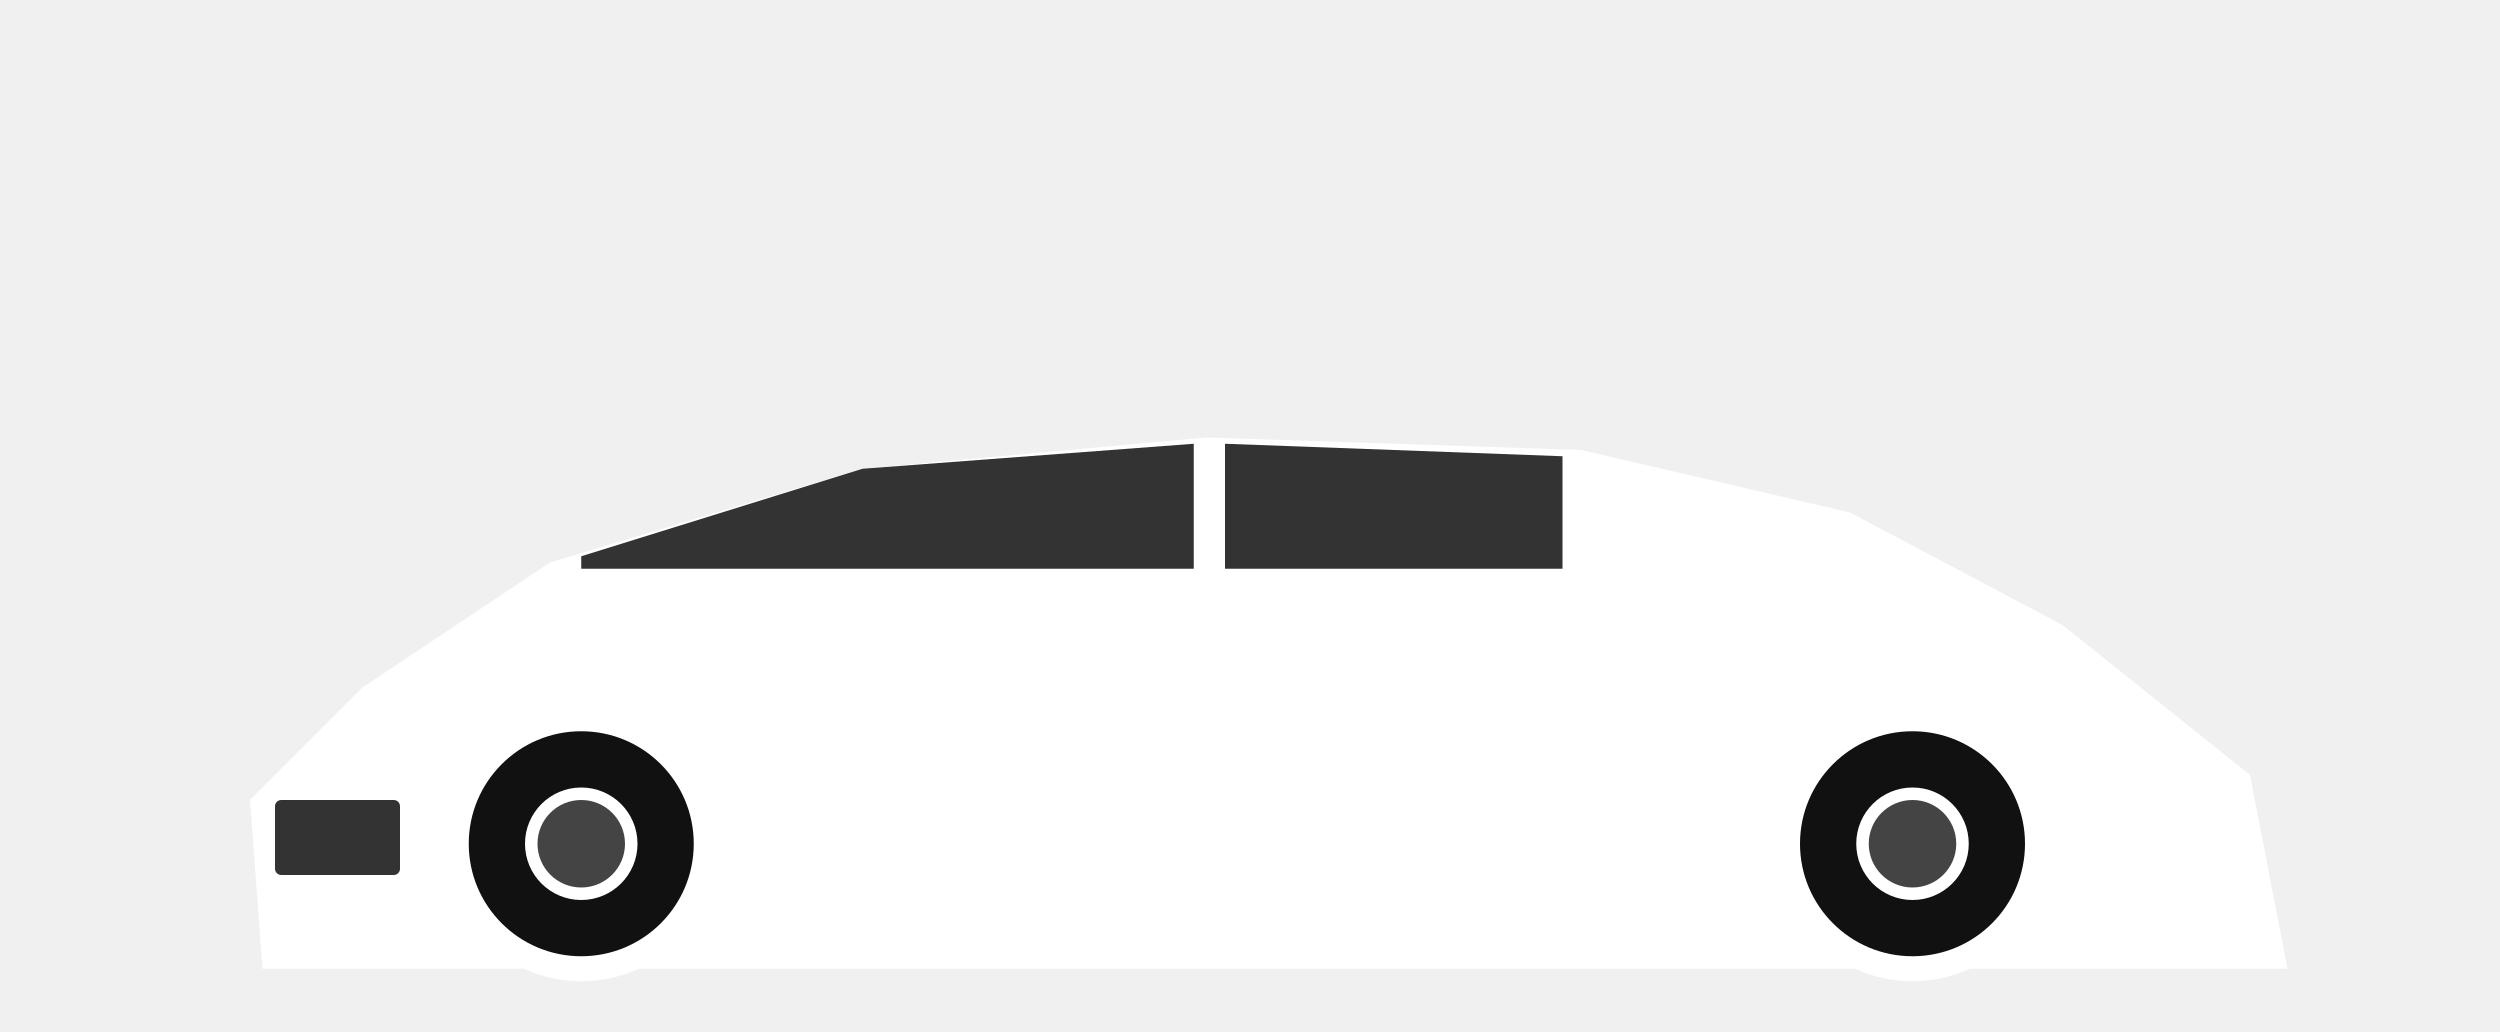
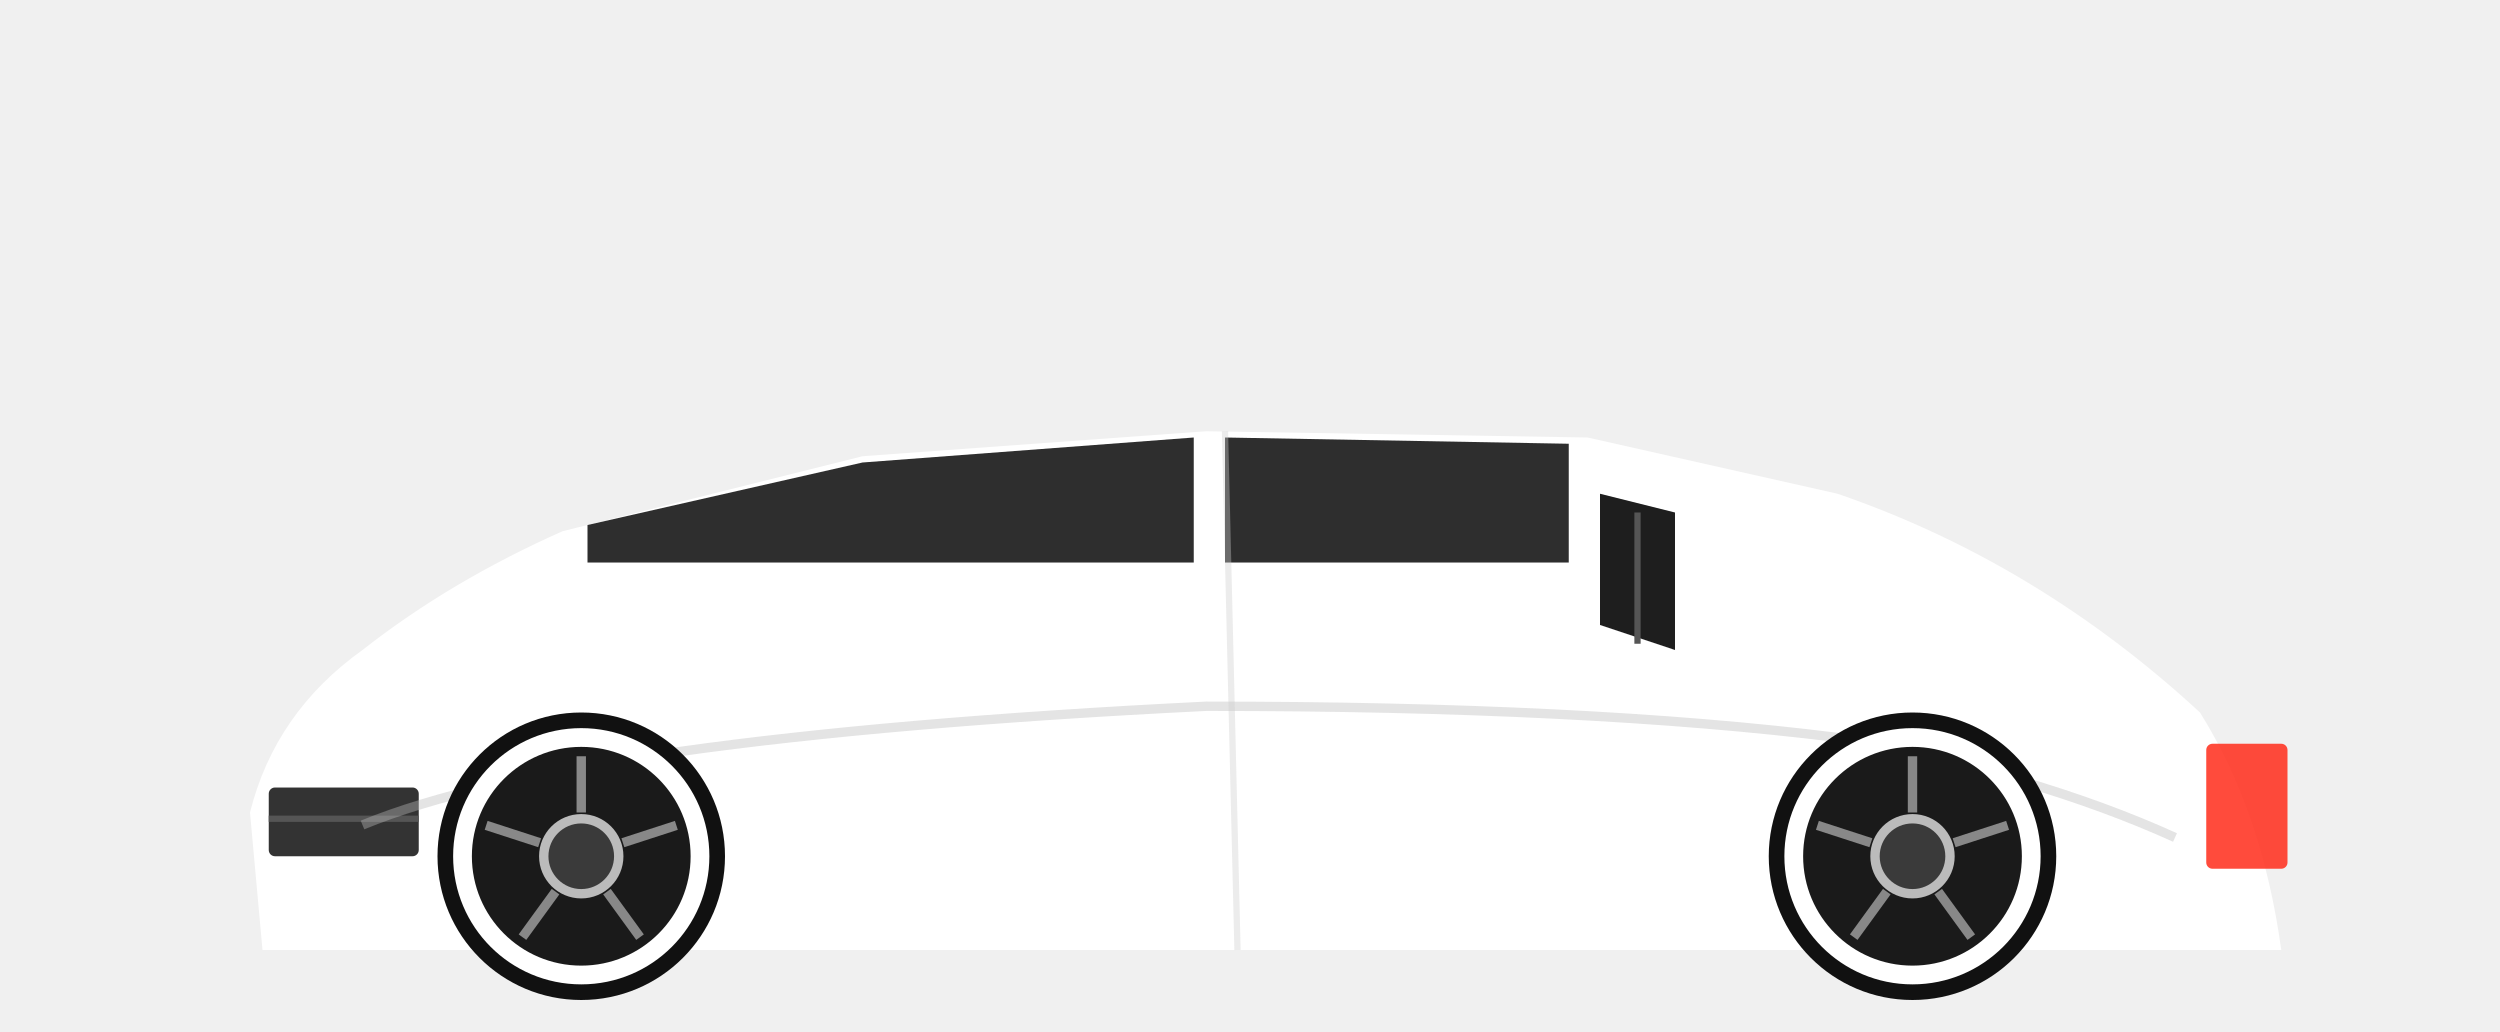
<svg xmlns="http://www.w3.org/2000/svg" viewBox="0 0 400 165">
-   <path d="M42,155 L40,128 L58,110 L88,90 L138,75 L193,70 L253,72 L296,82 L330,100 L360,124 L366,155 Z" fill="white" />
-   <polygon points="93,89 138,75 191,71 191,91 93,91" fill="#333" />
-   <polygon points="196,71 250,73 250,91 196,91" fill="#333" />
-   <rect x="44" y="128" width="20" height="12" rx="1" fill="#333" />
-   <circle cx="93" cy="135" r="20" fill="#111" stroke="white" stroke-width="4" />
-   <circle cx="306" cy="135" r="20" fill="#111" stroke="white" stroke-width="4" />
-   <circle cx="93" cy="135" r="8" fill="#444" stroke="white" stroke-width="2" />
-   <circle cx="306" cy="135" r="8" fill="#444" stroke="white" stroke-width="2" />
+   <path d="M 42,152 L 40,130 Q 44,114 58,104 Q 72,93 90,85 L 138,73 L 193,69 L 254,70 L 294,79 Q 326,90 352,114 Q 362,130 365,152 Z" fill="white" />
+   <polygon points="94,84 138,74 191,70 191,90 138,90 94,90" fill="#2e2e2e" />
+   <polygon points="196,70 251,71 251,90 196,90" fill="#2e2e2e" />
+   <rect x="43" y="126" width="24" height="11" rx="1" fill="#333" />
+   <line x1="43" y1="131" x2="67" y2="131" stroke="#555" stroke-width="1" />
+   <rect x="353" y="119" width="13" height="20" rx="1" fill="#ff3322" opacity="0.88" />
+   <polygon points="256,79 268,82 268,104 256,100" fill="#1e1e1e" />
+   <line x1="262" y1="82" x2="262" y2="103" stroke="#555" stroke-width="1" />
+   <path d="M 58,132 Q 92,118 193,113 Q 254,113 294,118 Q 326,124 348,134" stroke="#bbb" stroke-width="1.5" fill="none" opacity="0.4" />
+   <line x1="196" y1="69" x2="198" y2="152" stroke="#ccc" stroke-width="1" opacity="0.38" />
+   <circle cx="93" cy="137" r="23" fill="#111" />
+   <circle cx="306" cy="137" r="23" fill="#111" />
+   <g transform="translate(93,137)">
+     <circle r="19" fill="#1a1a1a" stroke="white" stroke-width="3" />
+     <circle r="6" fill="#3a3a3a" stroke="#bbb" stroke-width="1.5" />
+     <g stroke="#888" stroke-width="1.5">
+       <line x1="0" y1="-7" x2="0" y2="-16" />
+       <line x1="0" y1="-7" x2="0" y2="-16" transform="rotate(72)" />
+       <line x1="0" y1="-7" x2="0" y2="-16" transform="rotate(144)" />
+       <line x1="0" y1="-7" x2="0" y2="-16" transform="rotate(216)" />
+       <line x1="0" y1="-7" x2="0" y2="-16" transform="rotate(288)" />
+     </g>
+   </g>
+   <g transform="translate(306,137)">
+     <circle r="19" fill="#1a1a1a" stroke="white" stroke-width="3" />
+     <circle r="6" fill="#3a3a3a" stroke="#bbb" stroke-width="1.5" />
+     <g stroke="#888" stroke-width="1.5">
+       <line x1="0" y1="-7" x2="0" y2="-16" />
+       <line x1="0" y1="-7" x2="0" y2="-16" transform="rotate(72)" />
+       <line x1="0" y1="-7" x2="0" y2="-16" transform="rotate(144)" />
+       <line x1="0" y1="-7" x2="0" y2="-16" transform="rotate(216)" />
+       <line x1="0" y1="-7" x2="0" y2="-16" transform="rotate(288)" />
+     </g>
+   </g>
</svg>
